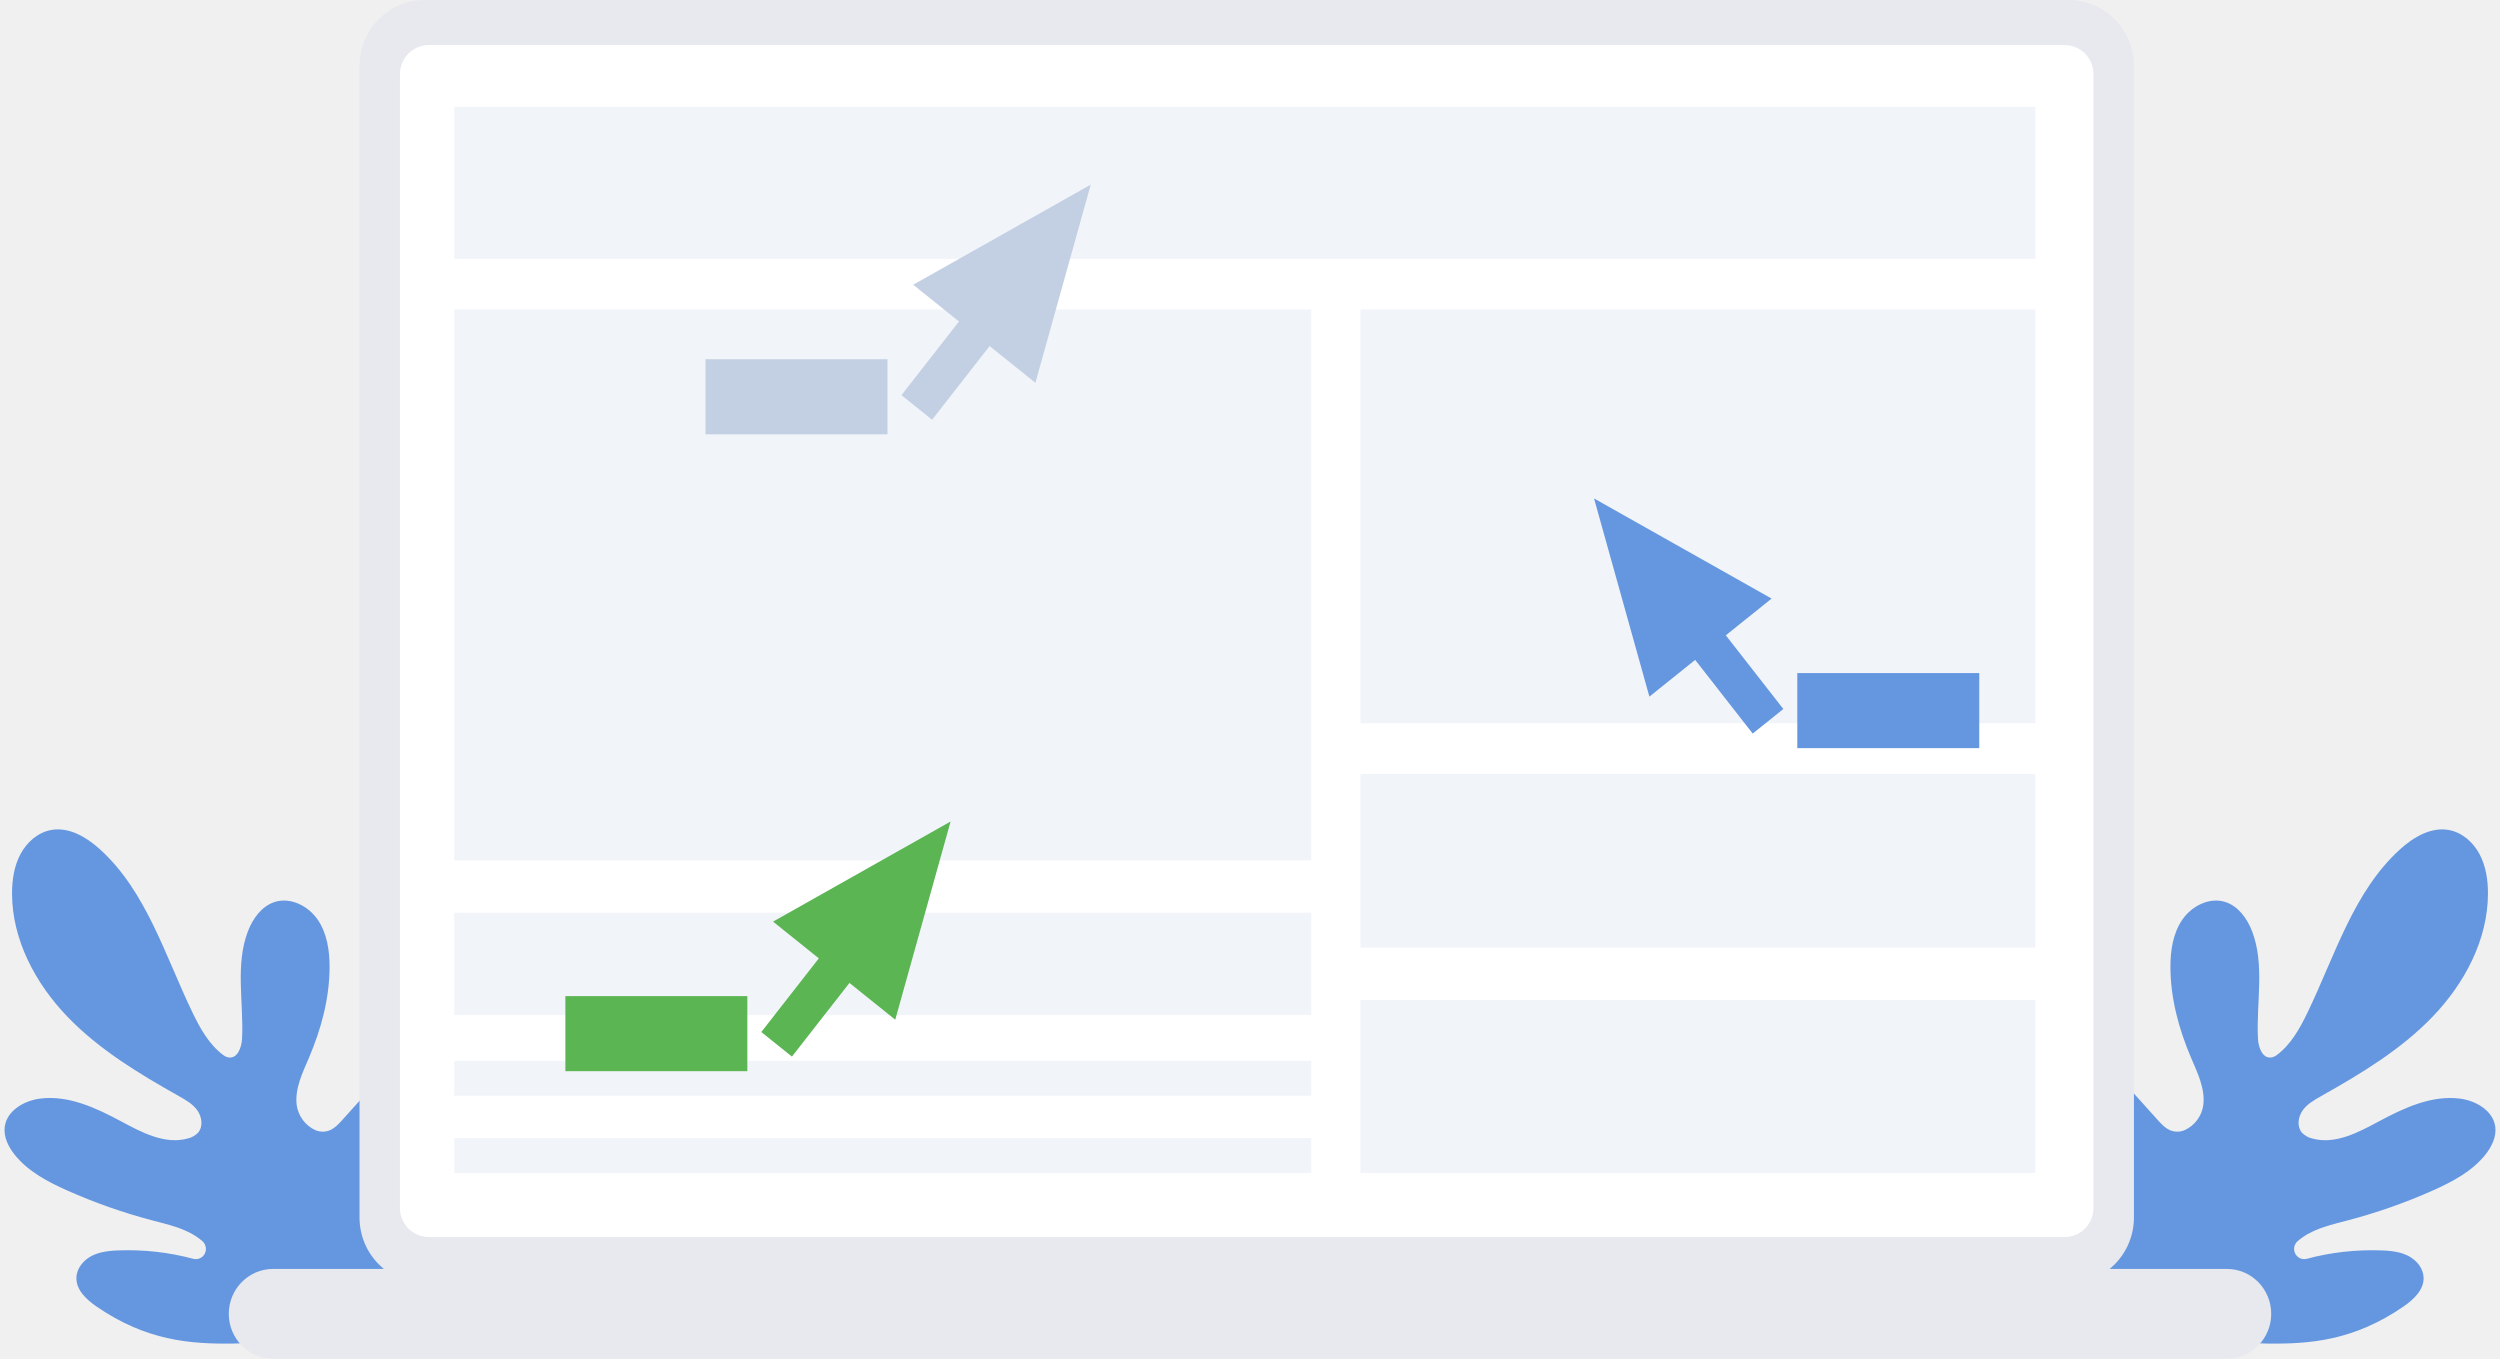
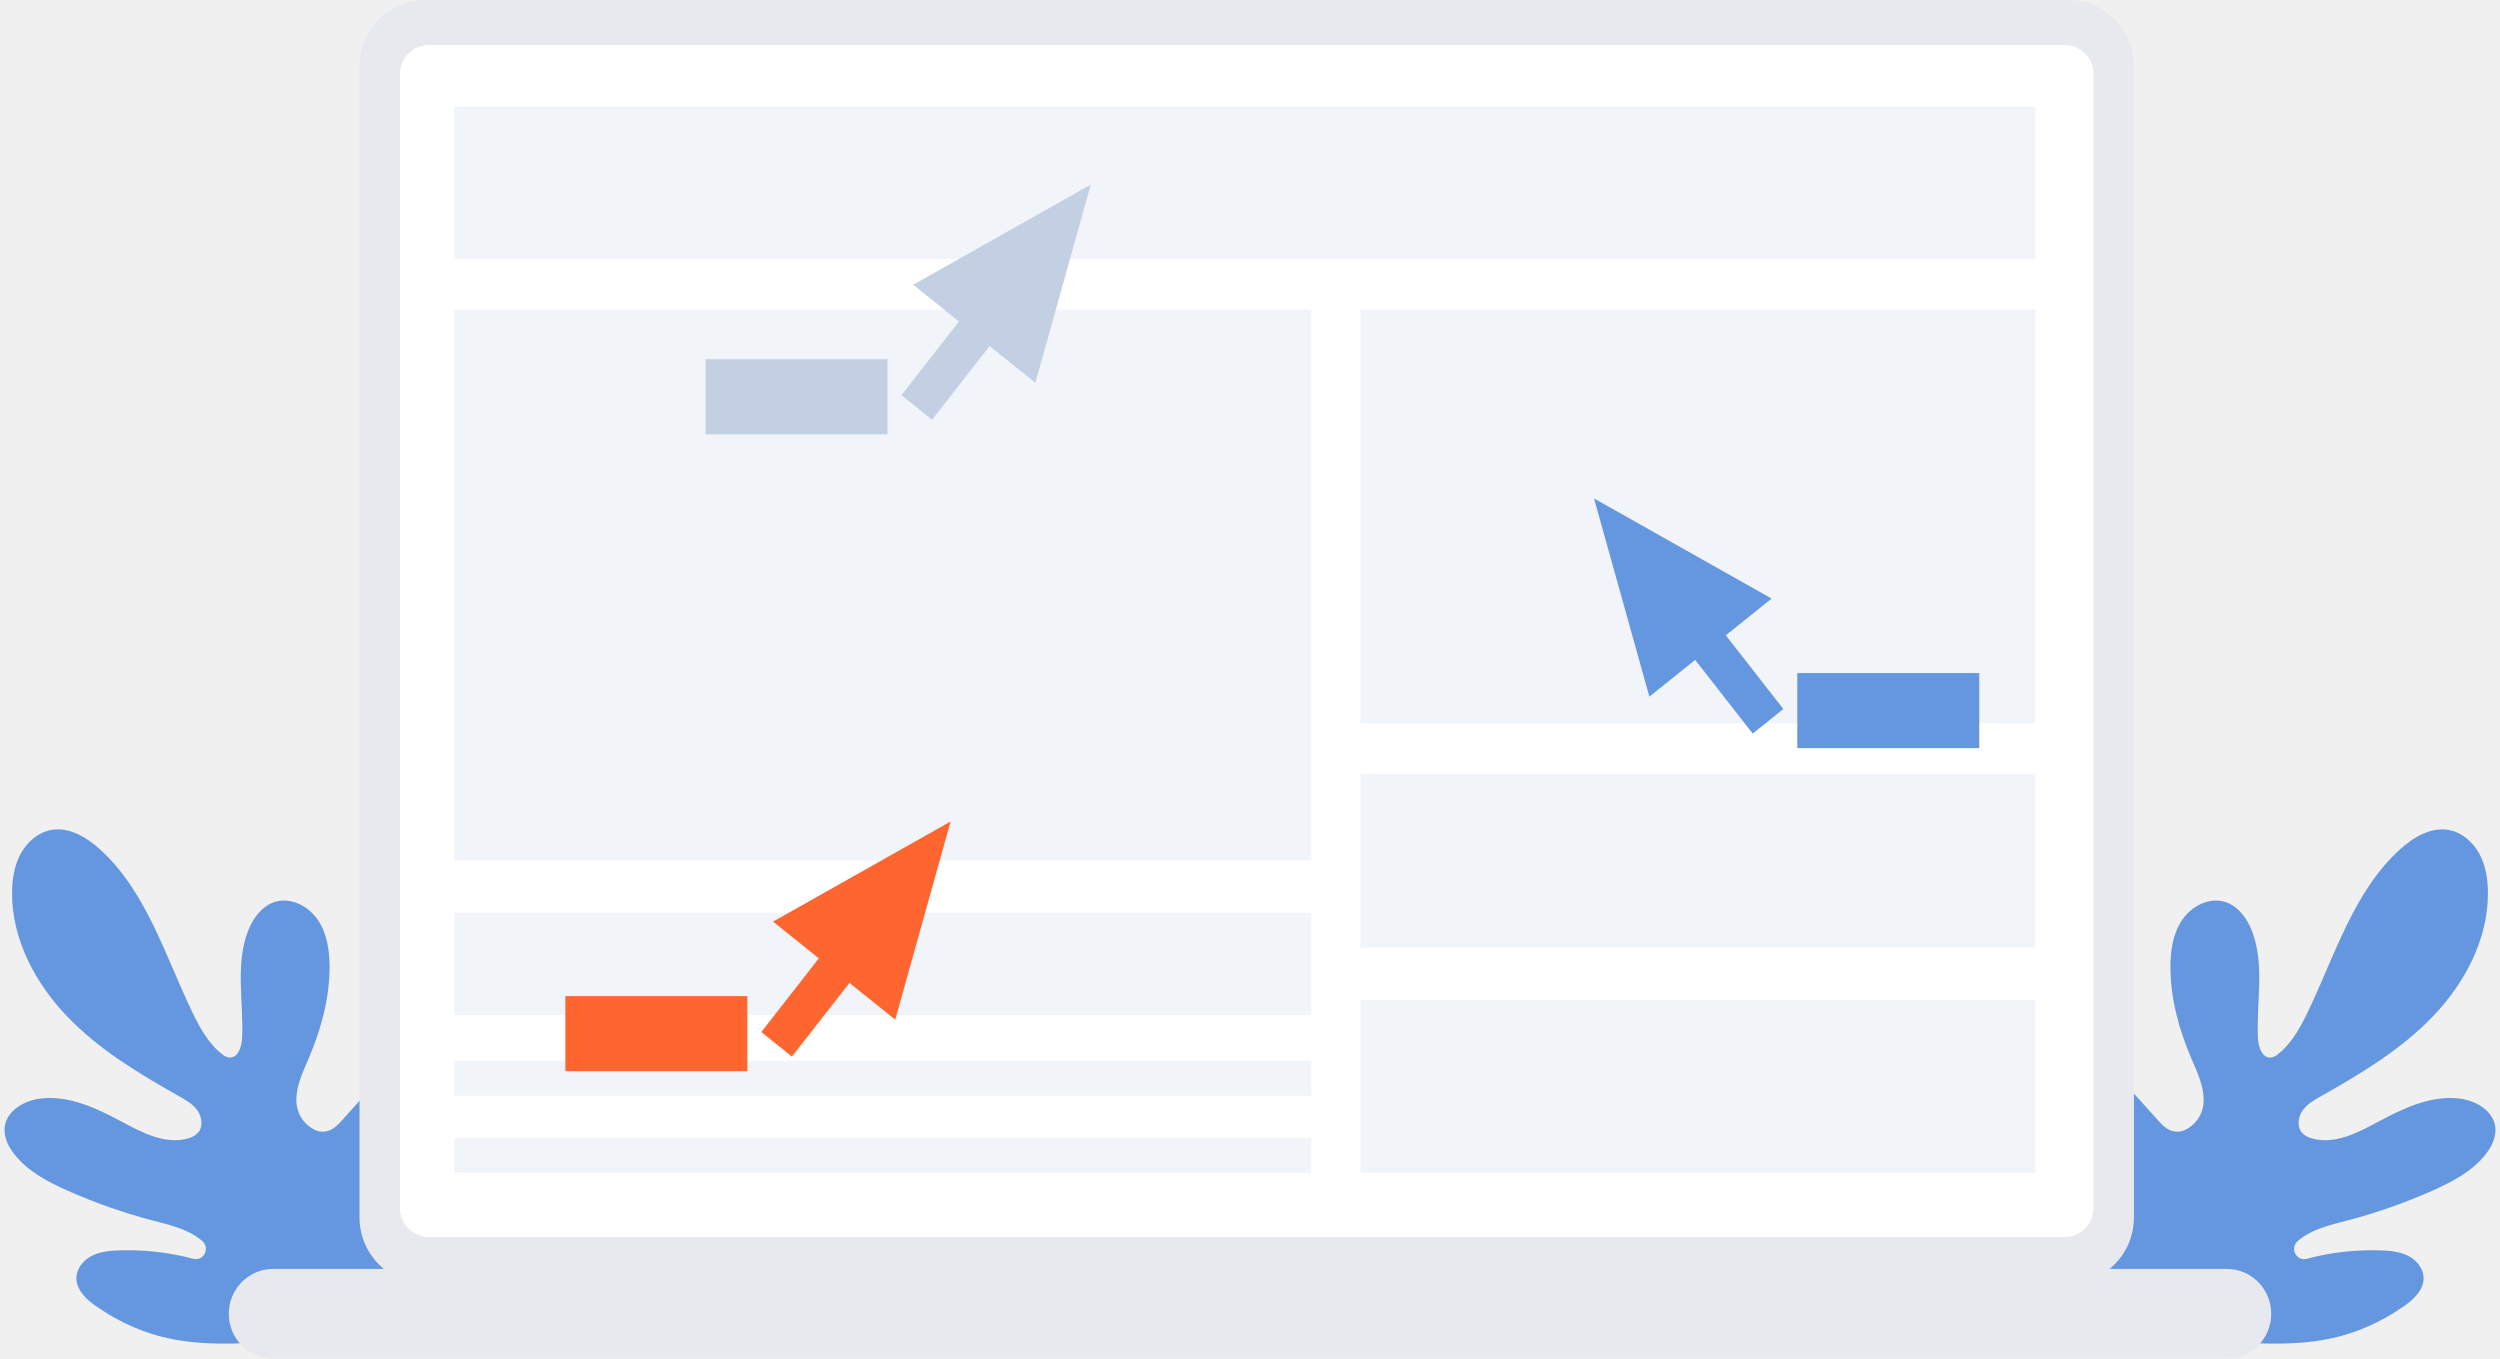
<svg xmlns="http://www.w3.org/2000/svg" width="184" height="100" viewBox="0 0 184 100" fill="none">
  <g clip-path="url(#clip0_175_889)">
    <path d="M17.148 98.887C13.951 98.929 10.752 98.663 7.117 96.169C6.372 95.658 5.596 94.945 5.623 94.031C5.643 93.344 6.146 92.743 6.752 92.432C6.979 92.318 7.218 92.232 7.464 92.175C7.466 92.175 7.467 92.175 7.467 92.174C7.847 92.091 8.234 92.044 8.623 92.033L8.734 92.029C10.585 91.961 12.435 92.169 14.226 92.648C14.388 92.691 14.56 92.677 14.713 92.609C14.867 92.54 14.992 92.421 15.07 92.27C15.148 92.12 15.173 91.947 15.142 91.78C15.111 91.613 15.024 91.462 14.898 91.351C14.666 91.15 14.415 90.974 14.149 90.825C13.758 90.612 13.348 90.436 12.925 90.299C12.361 90.112 11.777 89.971 11.202 89.819C9.064 89.257 6.973 88.522 4.95 87.621C3.507 86.978 2.052 86.215 1.065 84.967C0.611 84.393 0.258 83.676 0.347 82.946C0.496 81.746 1.767 81.007 2.951 80.856C5.028 80.593 7.054 81.533 8.902 82.525C10.435 83.351 12.148 84.26 13.821 83.792C14.111 83.726 14.376 83.576 14.582 83.359C14.96 82.916 14.867 82.206 14.529 81.73C14.192 81.253 13.667 80.956 13.162 80.671C10.227 79.018 7.296 77.258 4.954 74.821C2.611 72.383 0.888 69.162 0.886 65.758C0.886 64.762 1.039 63.743 1.505 62.866C1.971 61.989 2.787 61.268 3.754 61.089C5.071 60.842 6.368 61.61 7.364 62.516C10.788 65.622 12.154 70.358 14.177 74.54C14.743 75.711 15.398 76.887 16.442 77.661C16.54 77.736 16.652 77.79 16.771 77.817C17.477 77.971 17.785 77.093 17.817 76.423C17.942 73.775 17.299 71.004 18.25 68.534C18.614 67.593 19.266 66.692 20.216 66.386C21.376 66.014 22.681 66.668 23.378 67.68C24.075 68.692 24.263 69.978 24.257 71.213C24.246 73.501 23.635 75.754 22.738 77.853C22.266 78.961 21.698 80.11 21.833 81.309C21.887 81.713 22.042 82.098 22.283 82.425C22.524 82.752 22.843 83.011 23.211 83.178C23.382 83.251 23.565 83.29 23.75 83.29C23.936 83.291 24.119 83.253 24.29 83.181C24.659 83.02 24.94 82.712 25.21 82.411C25.323 82.285 25.437 82.158 25.552 82.032C26.003 81.531 26.454 81.029 26.905 80.526C28.052 79.25 29.485 77.86 31.175 78.079C32.039 78.192 32.753 78.736 33.242 79.468C33.683 80.134 33.931 80.911 33.959 81.713C34.011 83.382 32.617 88.532 31.832 90.001C30.916 91.714 28.084 98.742 17.148 98.887Z" fill="#6597E0" />
    <path d="M166.853 98.887C170.05 98.929 173.249 98.663 176.884 96.169C177.629 95.658 178.405 94.945 178.378 94.031C178.357 93.344 177.855 92.743 177.248 92.432C177.022 92.319 176.783 92.233 176.536 92.176C176.535 92.176 176.534 92.176 176.534 92.174C176.153 92.092 175.766 92.045 175.378 92.034L175.267 92.03C173.416 91.961 171.565 92.169 169.775 92.648C169.613 92.691 169.441 92.677 169.288 92.609C169.134 92.54 169.009 92.421 168.931 92.27C168.853 92.12 168.828 91.947 168.859 91.78C168.89 91.613 168.977 91.462 169.103 91.351C169.335 91.151 169.585 90.975 169.852 90.826C170.243 90.612 170.652 90.436 171.075 90.3C171.64 90.112 172.224 89.971 172.799 89.819C174.937 89.257 177.028 88.522 179.05 87.622C180.494 86.979 181.948 86.216 182.936 84.968C183.39 84.394 183.743 83.677 183.654 82.947C183.505 81.747 182.234 81.008 181.049 80.857C178.973 80.594 176.947 81.534 175.099 82.526C173.566 83.352 171.853 84.261 170.179 83.793C169.89 83.727 169.625 83.577 169.419 83.36C169.041 82.917 169.134 82.207 169.472 81.731C169.81 81.254 170.333 80.957 170.839 80.672C173.774 79.019 176.705 77.259 179.047 74.822C181.389 72.384 183.111 69.163 183.114 65.759C183.114 64.763 182.962 63.744 182.496 62.867C182.03 61.99 181.214 61.269 180.247 61.09C178.93 60.843 177.633 61.611 176.636 62.517C173.212 65.623 171.846 70.358 169.824 74.54C169.258 75.711 168.603 76.888 167.559 77.662C167.461 77.737 167.349 77.79 167.229 77.818C166.524 77.971 166.216 77.093 166.184 76.424C166.058 73.775 166.701 71.005 165.75 68.534C165.387 67.593 164.735 66.692 163.785 66.387C162.625 66.014 161.32 66.669 160.623 67.681C159.926 68.693 159.738 69.978 159.744 71.213C159.755 73.502 160.366 75.754 161.263 77.854C161.735 78.962 162.303 80.111 162.167 81.309C162.114 81.714 161.959 82.098 161.718 82.425C161.477 82.752 161.158 83.012 160.79 83.178C160.619 83.252 160.436 83.29 160.251 83.291C160.065 83.291 159.882 83.254 159.711 83.181C159.342 83.021 159.061 82.712 158.791 82.412C158.677 82.285 158.564 82.158 158.449 82.032C157.998 81.531 157.547 81.029 157.096 80.527C155.949 79.251 154.516 77.861 152.825 78.08C151.962 78.192 151.248 78.736 150.759 79.469C150.318 80.134 150.07 80.912 150.042 81.713C149.99 83.382 151.384 88.533 152.169 90.001C153.084 91.715 155.916 98.743 166.853 98.887Z" fill="#6597E0" />
    <path d="M163.904 93.394H20.096C18.297 93.394 16.839 94.873 16.839 96.697V96.697C16.839 98.521 18.297 100 20.096 100H163.904C165.703 100 167.161 98.521 167.161 96.697V96.697C167.161 94.873 165.703 93.394 163.904 93.394Z" fill="#E7E9EE" />
    <path d="M152.259 -7.62939e-05H31.259C28.609 -7.62939e-05 26.461 2.178 26.461 4.864V89.604C26.461 92.29 28.609 94.468 31.259 94.468H152.259C154.909 94.468 157.057 92.29 157.057 89.604V4.864C157.057 2.178 154.909 -7.62939e-05 152.259 -7.62939e-05Z" fill="#E7E9EE" />
    <path d="M151.961 3.317H31.557C30.385 3.317 29.435 4.28 29.435 5.468V88.895C29.435 90.083 30.385 91.046 31.557 91.046H151.961C153.132 91.046 154.082 90.083 154.082 88.895V5.468C154.082 4.28 153.132 3.317 151.961 3.317Z" fill="white" />
    <path d="M149.795 7.862H33.434V19.054H149.795V7.862Z" fill="#F1F4F9" />
    <path d="M149.795 22.778H100.13V53.236H149.795V22.778Z" fill="#F1F4F9" />
    <path d="M96.511 22.778H33.434V63.327H96.511V22.778Z" fill="#F1F4F9" />
    <path d="M96.511 67.18H33.434V74.702H96.511V67.18Z" fill="#F1F4F9" />
    <path d="M96.511 78.076H33.434V80.645H96.511V78.076Z" fill="#F1F4F9" />
    <path d="M96.511 83.763H33.434V86.332H96.511V83.763Z" fill="#F1F4F9" />
    <path d="M149.795 56.959H100.13V69.748H149.795V56.959Z" fill="#F1F4F9" />
    <path d="M149.795 73.602H100.13V86.333H149.795V73.602Z" fill="#F1F4F9" />
    <path d="M130.389 44.055L117.321 36.686L121.395 51.273L130.389 44.055Z" fill="#6597E0" />
    <path d="M125.713 45.086L123.459 46.895L128.999 53.991L131.253 52.182L125.713 45.086Z" fill="#6597E0" />
    <path d="M145.673 49.538H132.281V55.063H145.673V49.538Z" fill="#6597E0" />
-     <path d="M56.896 67.831L69.964 60.462L65.89 75.049L56.896 67.831Z" fill="#5BB553" />
-     <path d="M56.032 75.957L58.286 77.766L63.826 70.671L61.572 68.862L56.032 75.957Z" fill="#5BB553" />
-     <path d="M41.612 78.839H55.004V73.314H41.612V78.839Z" fill="#5BB553" />
+     <path d="M56.896 67.831L69.964 60.462L65.89 75.049L56.896 67.831Z" fill="#ff652f" />
+     <path d="M56.032 75.957L58.286 77.766L63.826 70.671L61.572 68.862L56.032 75.957Z" fill="#ff652f" />
+     <path d="M41.612 78.839H55.004V73.314H41.612V78.839Z" fill="#ff652f" />
    <path d="M67.211 20.957L80.279 13.588L76.205 28.175L67.211 20.957Z" fill="#C3D0E3" />
    <path d="M66.347 29.084L68.601 30.893L74.141 23.798L71.887 21.989L66.347 29.084Z" fill="#C3D0E3" />
    <path d="M51.927 31.966H65.319V26.441H51.927V31.966Z" fill="#C3D0E3" />
  </g>
  <defs>
    <clipPath id="clip0_175_889">
      <rect width="183.333" height="100" fill="white" transform="translate(0.333374)" />
    </clipPath>
  </defs>
</svg>
